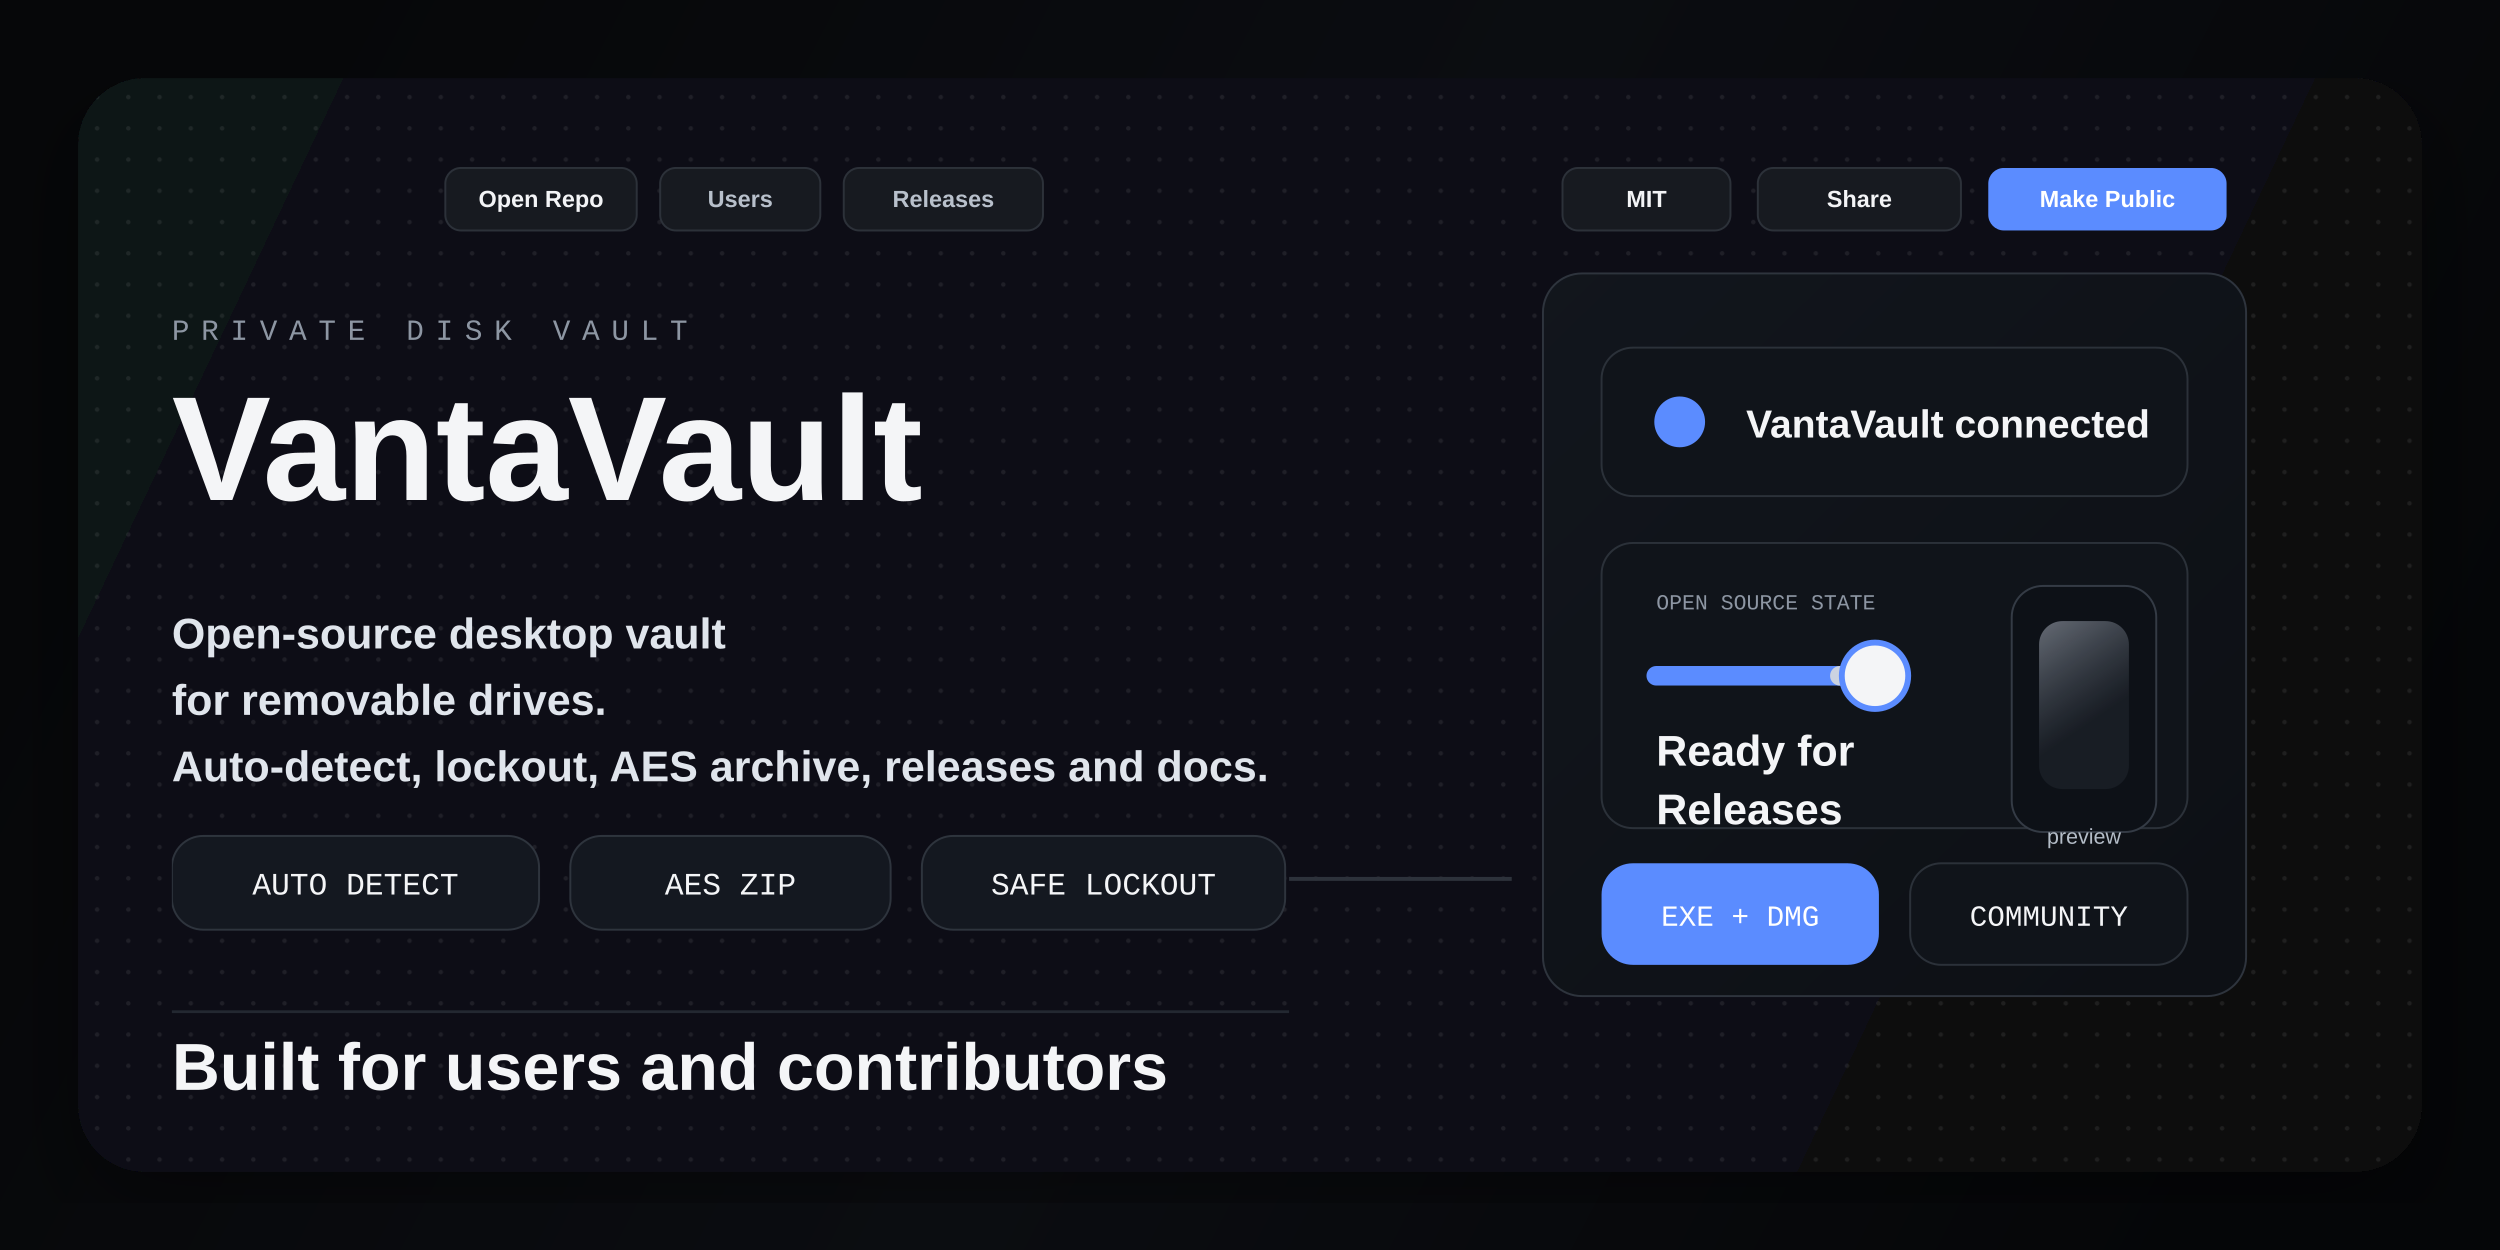
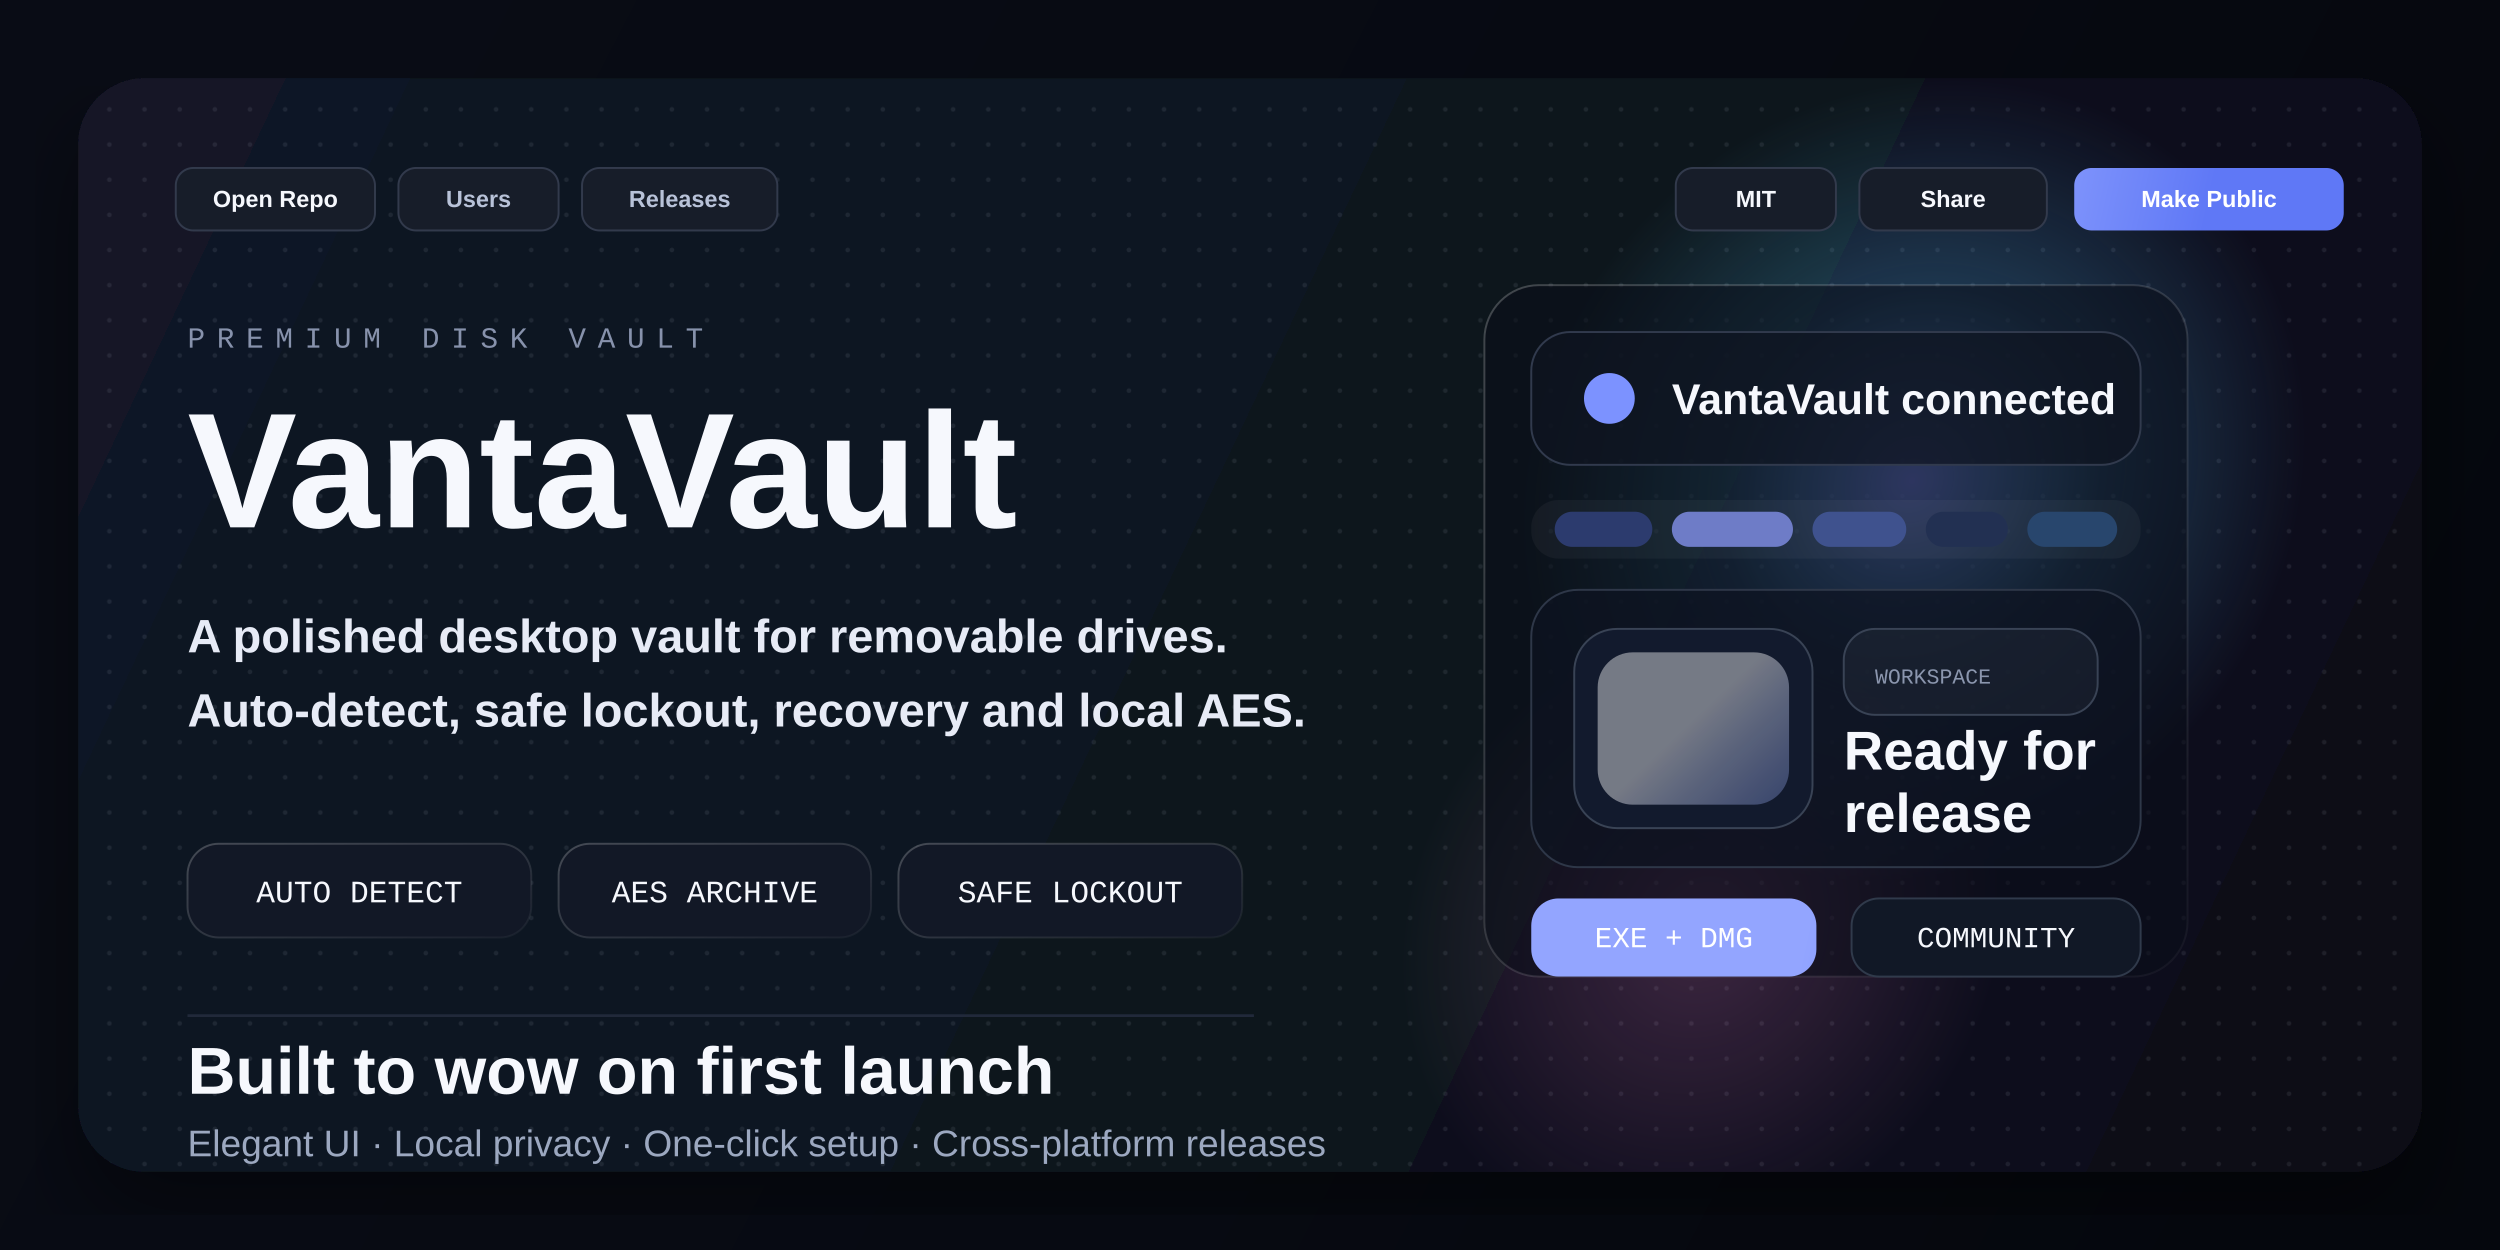
<svg xmlns="http://www.w3.org/2000/svg" width="1280" height="640" viewBox="0 0 1280 640" fill="none">
  <defs>
-     <linearGradient id="pageBg" x1="124" y1="64" x2="1152" y2="600" gradientUnits="userSpaceOnUse">
-       <stop stop-color="#060709" />
-       <stop offset="0.5" stop-color="#0B0D11" />
-       <stop offset="1" stop-color="#050608" />
+     <linearGradient id="pageBg" x1="108" y1="54" x2="1178" y2="608" gradientUnits="userSpaceOnUse">
+       <stop stop-color="#090C15" />
+       <stop offset="0.56" stop-color="#070A12" />
+       <stop offset="1" stop-color="#05070D" />
    </linearGradient>
-     <linearGradient id="boardBg" x1="56" y1="40" x2="1230" y2="596" gradientUnits="userSpaceOnUse">
-       <stop stop-color="#101217" />
-       <stop offset="1" stop-color="#0A0C10" />
+     <linearGradient id="boardBg" x1="56" y1="42" x2="1224" y2="594" gradientUnits="userSpaceOnUse">
+       <stop stop-color="#121826" />
+       <stop offset="1" stop-color="#0A0E18" />
    </linearGradient>
-     <linearGradient id="panelBg" x1="760" y1="140" x2="1112" y2="498" gradientUnits="userSpaceOnUse">
-       <stop stop-color="#12161D" />
-       <stop offset="1" stop-color="#0D1015" />
+     <radialGradient id="blueGlow" cx="0" cy="0" r="1" gradientUnits="userSpaceOnUse" gradientTransform="translate(978 246) rotate(129.4) scale(214.501 191.382)">
+       <stop stop-color="#7D92FF" stop-opacity="0.68" />
+       <stop offset="0.48" stop-color="#56C8FF" stop-opacity="0.22" />
+       <stop offset="1" stop-color="#56C8FF" stop-opacity="0" />
+     </radialGradient>
+     <radialGradient id="pinkGlow" cx="0" cy="0" r="1" gradientUnits="userSpaceOnUse" gradientTransform="translate(872 476) rotate(123.62) scale(168.314 148.726)">
+       <stop stop-color="#FF8DD4" stop-opacity="0.2" />
+       <stop offset="1" stop-color="#FF8DD4" stop-opacity="0" />
+     </radialGradient>
+     <linearGradient id="glassLine" x1="0" y1="0" x2="1" y2="1">
+       <stop stop-color="#FFFFFF" stop-opacity="0.22" />
+       <stop offset="1" stop-color="#FFFFFF" stop-opacity="0.04" />
    </linearGradient>
-     <linearGradient id="previewGlow" x1="982" y1="310" x2="1038" y2="392" gradientUnits="userSpaceOnUse">
-       <stop stop-color="#EAEFF8" stop-opacity="0.72" />
-       <stop offset="0.58" stop-color="#C8D1E0" stop-opacity="0.34" />
-       <stop offset="1" stop-color="#98A4B7" stop-opacity="0.08" />
+     <linearGradient id="primaryButton" x1="1010" y1="92" x2="1128" y2="118" gradientUnits="userSpaceOnUse">
+       <stop stop-color="#93A5FF" />
+       <stop offset="1" stop-color="#5F78F6" />
    </linearGradient>
-     <pattern id="dots" x="0" y="0" width="16" height="16" patternUnits="userSpaceOnUse">
-       <circle cx="1.7" cy="1.7" r="1.15" fill="#F3F4F6" opacity="0.08" />
+     <linearGradient id="screenGrad" x1="930" y1="308" x2="1046" y2="430" gradientUnits="userSpaceOnUse">
+       <stop stop-color="#FFFFFF" stop-opacity="0.42" />
+       <stop offset="0.44" stop-color="#86A0FF" stop-opacity="0.28" />
+       <stop offset="1" stop-color="#16223F" stop-opacity="0.08" />
+     </linearGradient>
+     <pattern id="dots" x="0" y="0" width="18" height="18" patternUnits="userSpaceOnUse">
+       <circle cx="2" cy="2" r="1.2" fill="#E7ECFF" opacity="0.08" />
    </pattern>
-     <filter id="shadow" x="16" y="24" width="1248" height="592" filterUnits="userSpaceOnUse" color-interpolation-filters="sRGB">
-       <feDropShadow dx="0" dy="18" stdDeviation="24" flood-color="#000000" flood-opacity="0.42" />
+     <filter id="shadow" x="18" y="20" width="1244" height="602" filterUnits="userSpaceOnUse" color-interpolation-filters="sRGB">
+       <feDropShadow dx="0" dy="24" stdDeviation="24" flood-color="#000000" flood-opacity="0.42" />
    </filter>
    <clipPath id="boardClip">
      <rect x="40" y="40" width="1200" height="560" rx="34" />
-     </clipPath>
-     <clipPath id="leftClip">
-       <rect x="88" y="146" width="586" height="420" rx="0" />
    </clipPath>
  </defs>
  <rect width="1280" height="640" fill="url(#pageBg)" />
  <g filter="url(#shadow)">
    <rect x="40" y="40" width="1200" height="560" rx="34" fill="url(#boardBg)" />
  </g>
  <g clip-path="url(#boardClip)">
    <rect x="40" y="40" width="1200" height="560" rx="34" fill="url(#dots)" />
-     <rect x="228" y="86" width="98" height="32" rx="8" fill="#171A20" stroke="#2C3139" />
-     <text x="277" y="106" fill="#F3F4F6" font-size="12" font-weight="600" text-anchor="middle" font-family="Arial, Helvetica, sans-serif">Open Repo</text>
-     <rect x="338" y="86" width="82" height="32" rx="8" fill="#171A20" stroke="#2C3139" />
-     <text x="379" y="106" fill="#B8C0CB" font-size="12" font-weight="600" text-anchor="middle" font-family="Arial, Helvetica, sans-serif">Users</text>
-     <rect x="432" y="86" width="102" height="32" rx="8" fill="#171A20" stroke="#2C3139" />
-     <text x="483" y="106" fill="#B8C0CB" font-size="12" font-weight="600" text-anchor="middle" font-family="Arial, Helvetica, sans-serif">Releases</text>
-     <rect x="800" y="86" width="86" height="32" rx="8" fill="#171A20" stroke="#2C3139" />
-     <text x="843" y="106" fill="#F3F4F6" font-size="12" font-weight="600" text-anchor="middle" font-family="Arial, Helvetica, sans-serif">MIT</text>
-     <rect x="900" y="86" width="104" height="32" rx="8" fill="#171A20" stroke="#2C3139" />
-     <text x="952" y="106" fill="#F3F4F6" font-size="12" font-weight="600" text-anchor="middle" font-family="Arial, Helvetica, sans-serif">Share</text>
-     <rect x="1018" y="86" width="122" height="32" rx="8" fill="#5B8CFF" />
-     <text x="1079" y="106" fill="#FFFFFF" font-size="12" font-weight="700" text-anchor="middle" font-family="Arial, Helvetica, sans-serif">Make Public</text>
-     <g clip-path="url(#leftClip)">
-       <text x="88" y="174" fill="#8D96A3" font-size="15" letter-spacing="6" font-family="Courier New, Menlo, monospace">PRIVATE DISK VAULT</text>
-       <text x="88" y="256" fill="#F4F5F7" font-size="76" font-weight="700" font-family="Arial, Helvetica, sans-serif">VantaVault</text>
-       <text x="88" y="332" fill="#E0E5EC" font-size="22" font-weight="600" font-family="Arial, Helvetica, sans-serif">
-         <tspan x="88" dy="0">Open-source desktop vault</tspan>
-         <tspan x="88" dy="34">for removable drives.</tspan>
-         <tspan x="88" dy="34">Auto-detect, lockout, AES archive, releases and docs.</tspan>
-       </text>
-       <rect x="88" y="428" width="188" height="48" rx="16" fill="#141820" stroke="#2E343D" />
-       <text x="182" y="458" fill="#F4F5F7" font-size="16" text-anchor="middle" font-family="Courier New, Menlo, monospace">AUTO DETECT</text>
-       <rect x="292" y="428" width="164" height="48" rx="16" fill="#141820" stroke="#2E343D" />
-       <text x="374" y="458" fill="#F4F5F7" font-size="16" text-anchor="middle" font-family="Courier New, Menlo, monospace">AES ZIP</text>
-       <rect x="472" y="428" width="186" height="48" rx="16" fill="#141820" stroke="#2E343D" />
-       <text x="565" y="458" fill="#F4F5F7" font-size="16" text-anchor="middle" font-family="Courier New, Menlo, monospace">SAFE LOCKOUT</text>
-       <path d="M88 518H660" stroke="#232831" stroke-width="1.4" />
-       <text x="88" y="558" fill="#F4F5F7" font-size="34" font-weight="700" font-family="Arial, Helvetica, sans-serif">Built for users and contributors</text>
-       <text x="88" y="590" fill="#9BA4B0" font-size="19" font-family="Arial, Helvetica, sans-serif">Issues · Releases · Docs · Cross-platform builds</text>
-     </g>
-     <path d="M660 450C712 450 728 450 774 450" stroke="#2D323B" stroke-width="2" />
-     <rect x="790" y="140" width="360" height="370" rx="20" fill="url(#panelBg)" stroke="#2E343D" />
-     <rect x="820" y="178" width="300" height="76" rx="16" fill="#10141A" stroke="#2B3139" />
-     <circle cx="860" cy="216" r="13" fill="#5B8CFF" />
-     <text x="894" y="224" fill="#F4F5F7" font-size="20" font-weight="700" font-family="Arial, Helvetica, sans-serif">VantaVault connected</text>
-     <rect x="820" y="278" width="300" height="146" rx="16" fill="#10141A" stroke="#2B3139" />
-     <text x="848" y="312" fill="#8D96A3" font-size="11" font-family="Courier New, Menlo, monospace">OPEN SOURCE STATE</text>
-     <path d="M848 346H942" stroke="#5B8CFF" stroke-width="10" stroke-linecap="round" />
-     <path d="M942 346H970" stroke="#CBD3E1" stroke-width="10" stroke-linecap="round" />
-     <circle cx="960" cy="346" r="17" fill="#F4F5F7" stroke="#5B8CFF" stroke-width="3" />
-     <text x="848" y="392" fill="#F4F5F7" font-size="22" font-weight="700" font-family="Arial, Helvetica, sans-serif">
-       <tspan x="848" dy="0">Ready for</tspan>
-       <tspan x="848" dy="30">Releases</tspan>
+     <rect x="40" y="40" width="1200" height="560" rx="34" fill="url(#blueGlow)" />
+     <rect x="40" y="40" width="1200" height="560" rx="34" fill="url(#pinkGlow)" />
+     <rect x="90" y="86" width="102" height="32" rx="9" fill="#171D29" stroke="#323A4C" />
+     <text x="141" y="106" fill="#F6F8FD" font-size="12" font-weight="600" text-anchor="middle" font-family="Arial, Helvetica, sans-serif">Open Repo</text>
+     <rect x="204" y="86" width="82" height="32" rx="9" fill="#171D29" stroke="#323A4C" />
+     <text x="245" y="106" fill="#B8C2D8" font-size="12" font-weight="600" text-anchor="middle" font-family="Arial, Helvetica, sans-serif">Users</text>
+     <rect x="298" y="86" width="100" height="32" rx="9" fill="#171D29" stroke="#323A4C" />
+     <text x="348" y="106" fill="#B8C2D8" font-size="12" font-weight="600" text-anchor="middle" font-family="Arial, Helvetica, sans-serif">Releases</text>
+     <rect x="858" y="86" width="82" height="32" rx="9" fill="#171D29" stroke="#323A4C" />
+     <text x="899" y="106" fill="#F6F8FD" font-size="12" font-weight="600" text-anchor="middle" font-family="Arial, Helvetica, sans-serif">MIT</text>
+     <rect x="952" y="86" width="96" height="32" rx="9" fill="#171D29" stroke="#323A4C" />
+     <text x="1000" y="106" fill="#F6F8FD" font-size="12" font-weight="600" text-anchor="middle" font-family="Arial, Helvetica, sans-serif">Share</text>
+     <rect x="1062" y="86" width="138" height="32" rx="9" fill="url(#primaryButton)" />
+     <text x="1131" y="106" fill="#FFFFFF" font-size="12" font-weight="700" text-anchor="middle" font-family="Arial, Helvetica, sans-serif">Make Public</text>
+     <text x="96" y="178" fill="#8792AC" font-size="15" letter-spacing="6" font-family="Courier New, Menlo, monospace">PREMIUM DISK VAULT</text>
+     <text x="96" y="270" fill="#F6F8FD" font-size="84" font-weight="700" font-family="Arial, Helvetica, sans-serif">VantaVault</text>
+     <text x="96" y="334" fill="#E7EBF6" font-size="24" font-weight="600" font-family="Arial, Helvetica, sans-serif">
+       <tspan x="96" dy="0">A polished desktop vault for removable drives.</tspan>
+       <tspan x="96" dy="38">Auto-detect, safe lockout, recovery and local AES.</tspan>
    </text>
-     <rect x="1030" y="300" width="74" height="126" rx="16" fill="#0D1117" stroke="#343B45" />
-     <rect x="1044" y="318" width="46" height="86" rx="12" fill="url(#previewGlow)" />
-     <text x="1067" y="432" fill="#B4BDC8" font-size="11" text-anchor="middle" font-family="Arial, Helvetica, sans-serif">preview</text>
-     <rect x="820" y="442" width="142" height="52" rx="16" fill="#5B8CFF" />
-     <text x="891" y="474" fill="#FFFFFF" font-size="15" text-anchor="middle" font-family="Courier New, Menlo, monospace">EXE + DMG</text>
-     <rect x="978" y="442" width="142" height="52" rx="16" fill="#10141A" stroke="#2B3139" />
-     <text x="1049" y="474" fill="#F4F5F7" font-size="15" text-anchor="middle" font-family="Courier New, Menlo, monospace">COMMUNITY</text>
+     <rect x="96" y="432" width="176" height="48" rx="16" fill="#121826" stroke="url(#glassLine)" />
+     <text x="184" y="462" fill="#F6F8FD" font-size="16" text-anchor="middle" font-family="Courier New, Menlo, monospace">AUTO DETECT</text>
+     <rect x="286" y="432" width="160" height="48" rx="16" fill="#121826" stroke="url(#glassLine)" />
+     <text x="366" y="462" fill="#F6F8FD" font-size="16" text-anchor="middle" font-family="Courier New, Menlo, monospace">AES ARCHIVE</text>
+     <rect x="460" y="432" width="176" height="48" rx="16" fill="#121826" stroke="url(#glassLine)" />
+     <text x="548" y="462" fill="#F6F8FD" font-size="16" text-anchor="middle" font-family="Courier New, Menlo, monospace">SAFE LOCKOUT</text>
+     <path d="M96 520H642" stroke="#21293A" stroke-width="1.4" />
+     <text x="96" y="560" fill="#F6F8FD" font-size="34" font-weight="700" font-family="Arial, Helvetica, sans-serif">Built to wow on first launch</text>
+     <text x="96" y="592" fill="#9CA8C0" font-size="19" font-family="Arial, Helvetica, sans-serif">Elegant UI · Local privacy · One-click setup · Cross-platform releases</text>
+     <rect x="760" y="146" width="360" height="354" rx="28" fill="rgba(10,14,24,0.55)" stroke="url(#glassLine)" />
+     <rect x="784" y="170" width="312" height="68" rx="20" fill="rgba(14,20,33,0.72)" stroke="#313A4D" />
+     <circle cx="824" cy="204" r="13" fill="#7C92FF" />
+     <text x="856" y="212" fill="#F6F8FD" font-size="22" font-weight="700" font-family="Arial, Helvetica, sans-serif">VantaVault connected</text>
+     <rect x="784" y="256" width="312" height="30" rx="14" fill="rgba(255,255,255,0.04)" />
+     <rect x="796" y="262" width="50" height="18" rx="9" fill="#2C3B6E" />
+     <rect x="856" y="262" width="62" height="18" rx="9" fill="#6E7CC7" />
+     <rect x="928" y="262" width="48" height="18" rx="9" fill="#3F528E" />
+     <rect x="986" y="262" width="42" height="18" rx="9" fill="#223052" />
+     <rect x="1038" y="262" width="46" height="18" rx="9" fill="#28466D" />
+     <rect x="784" y="302" width="312" height="142" rx="24" fill="rgba(13,19,32,0.72)" stroke="#2E3748" />
+     <rect x="806" y="322" width="122" height="102" rx="22" fill="#121A2D" stroke="#394355" />
+     <rect x="818" y="334" width="98" height="78" rx="18" fill="url(#screenGrad)" />
+     <rect x="944" y="322" width="130" height="44" rx="16" fill="rgba(255,255,255,0.04)" stroke="#394355" />
+     <text x="960" y="350" fill="#8B96AE" font-size="11" font-family="Courier New, Menlo, monospace">WORKSPACE</text>
+     <text x="944" y="394" fill="#F6F8FD" font-size="28" font-weight="700" font-family="Arial, Helvetica, sans-serif">
+       <tspan x="944" dy="0">Ready for</tspan>
+       <tspan x="944" dy="32">release</tspan>
+     </text>
+     <rect x="784" y="460" width="146" height="40" rx="14" fill="url(#primaryButton)" />
+     <text x="857" y="485" fill="#FFFFFF" font-size="15" text-anchor="middle" font-family="Courier New, Menlo, monospace">EXE + DMG</text>
+     <rect x="948" y="460" width="148" height="40" rx="14" fill="#111826" stroke="#303A4B" />
+     <text x="1022" y="485" fill="#F6F8FD" font-size="15" text-anchor="middle" font-family="Courier New, Menlo, monospace">COMMUNITY</text>
  </g>
</svg>
